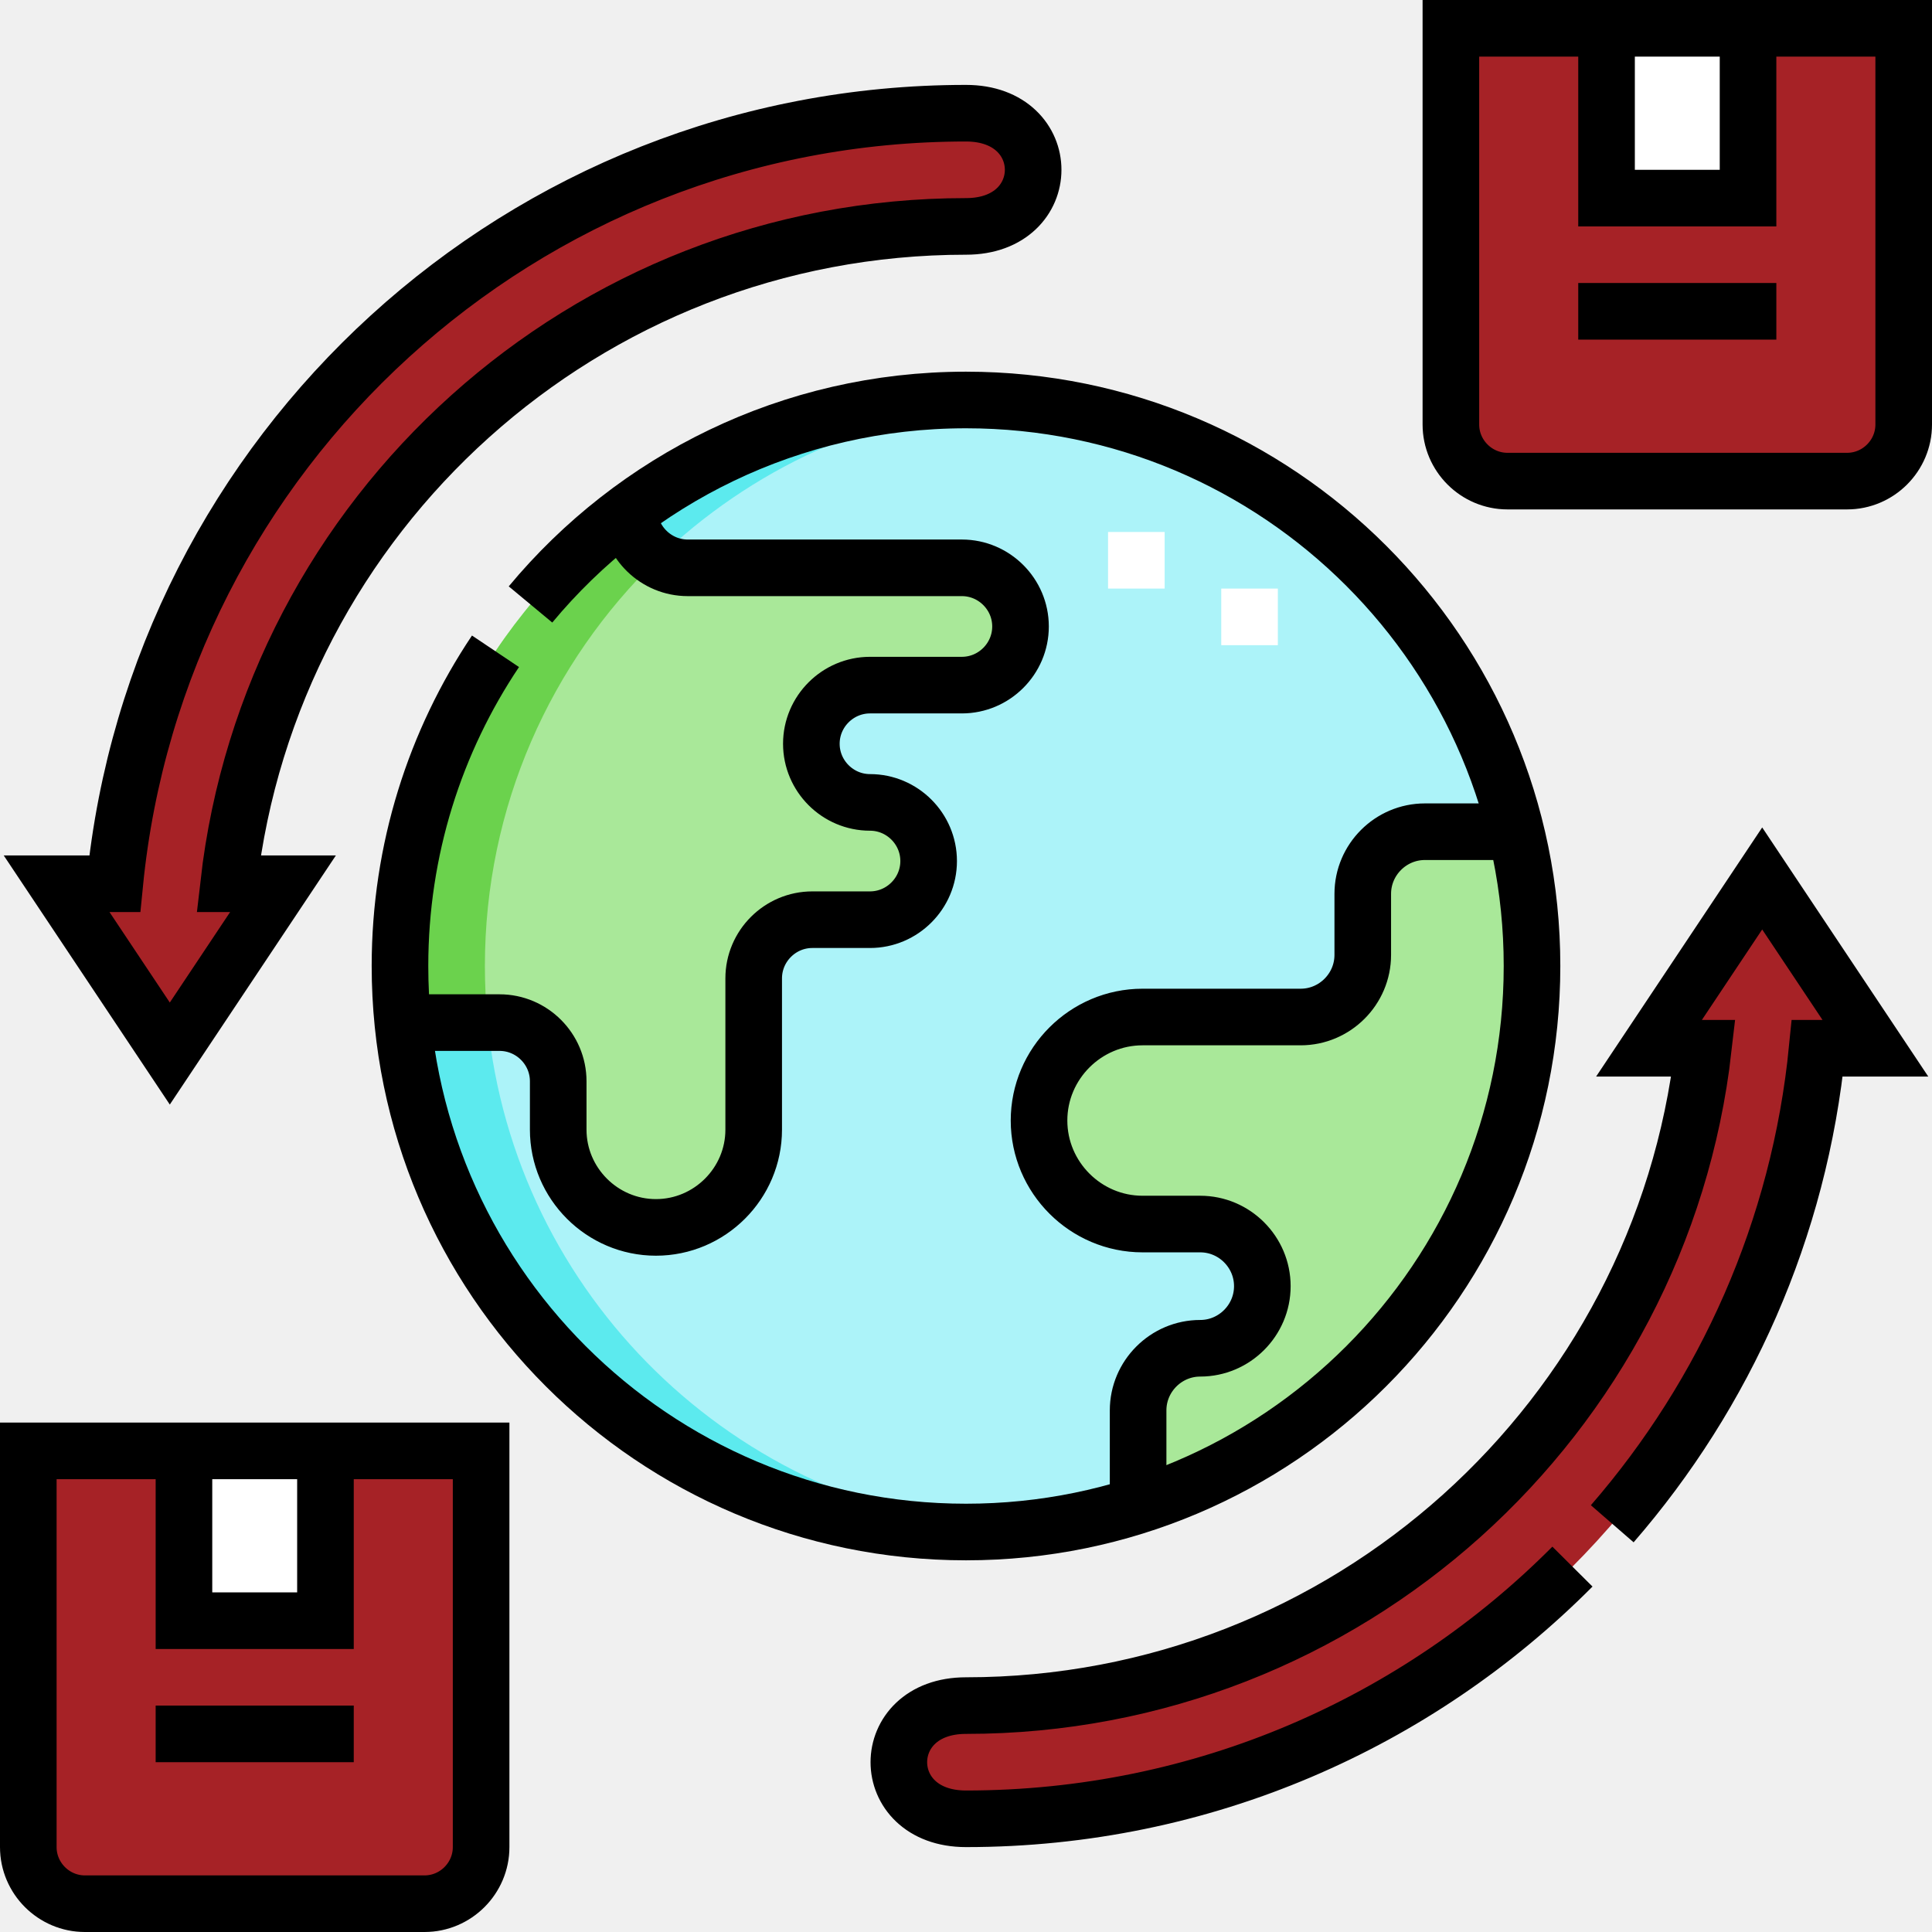
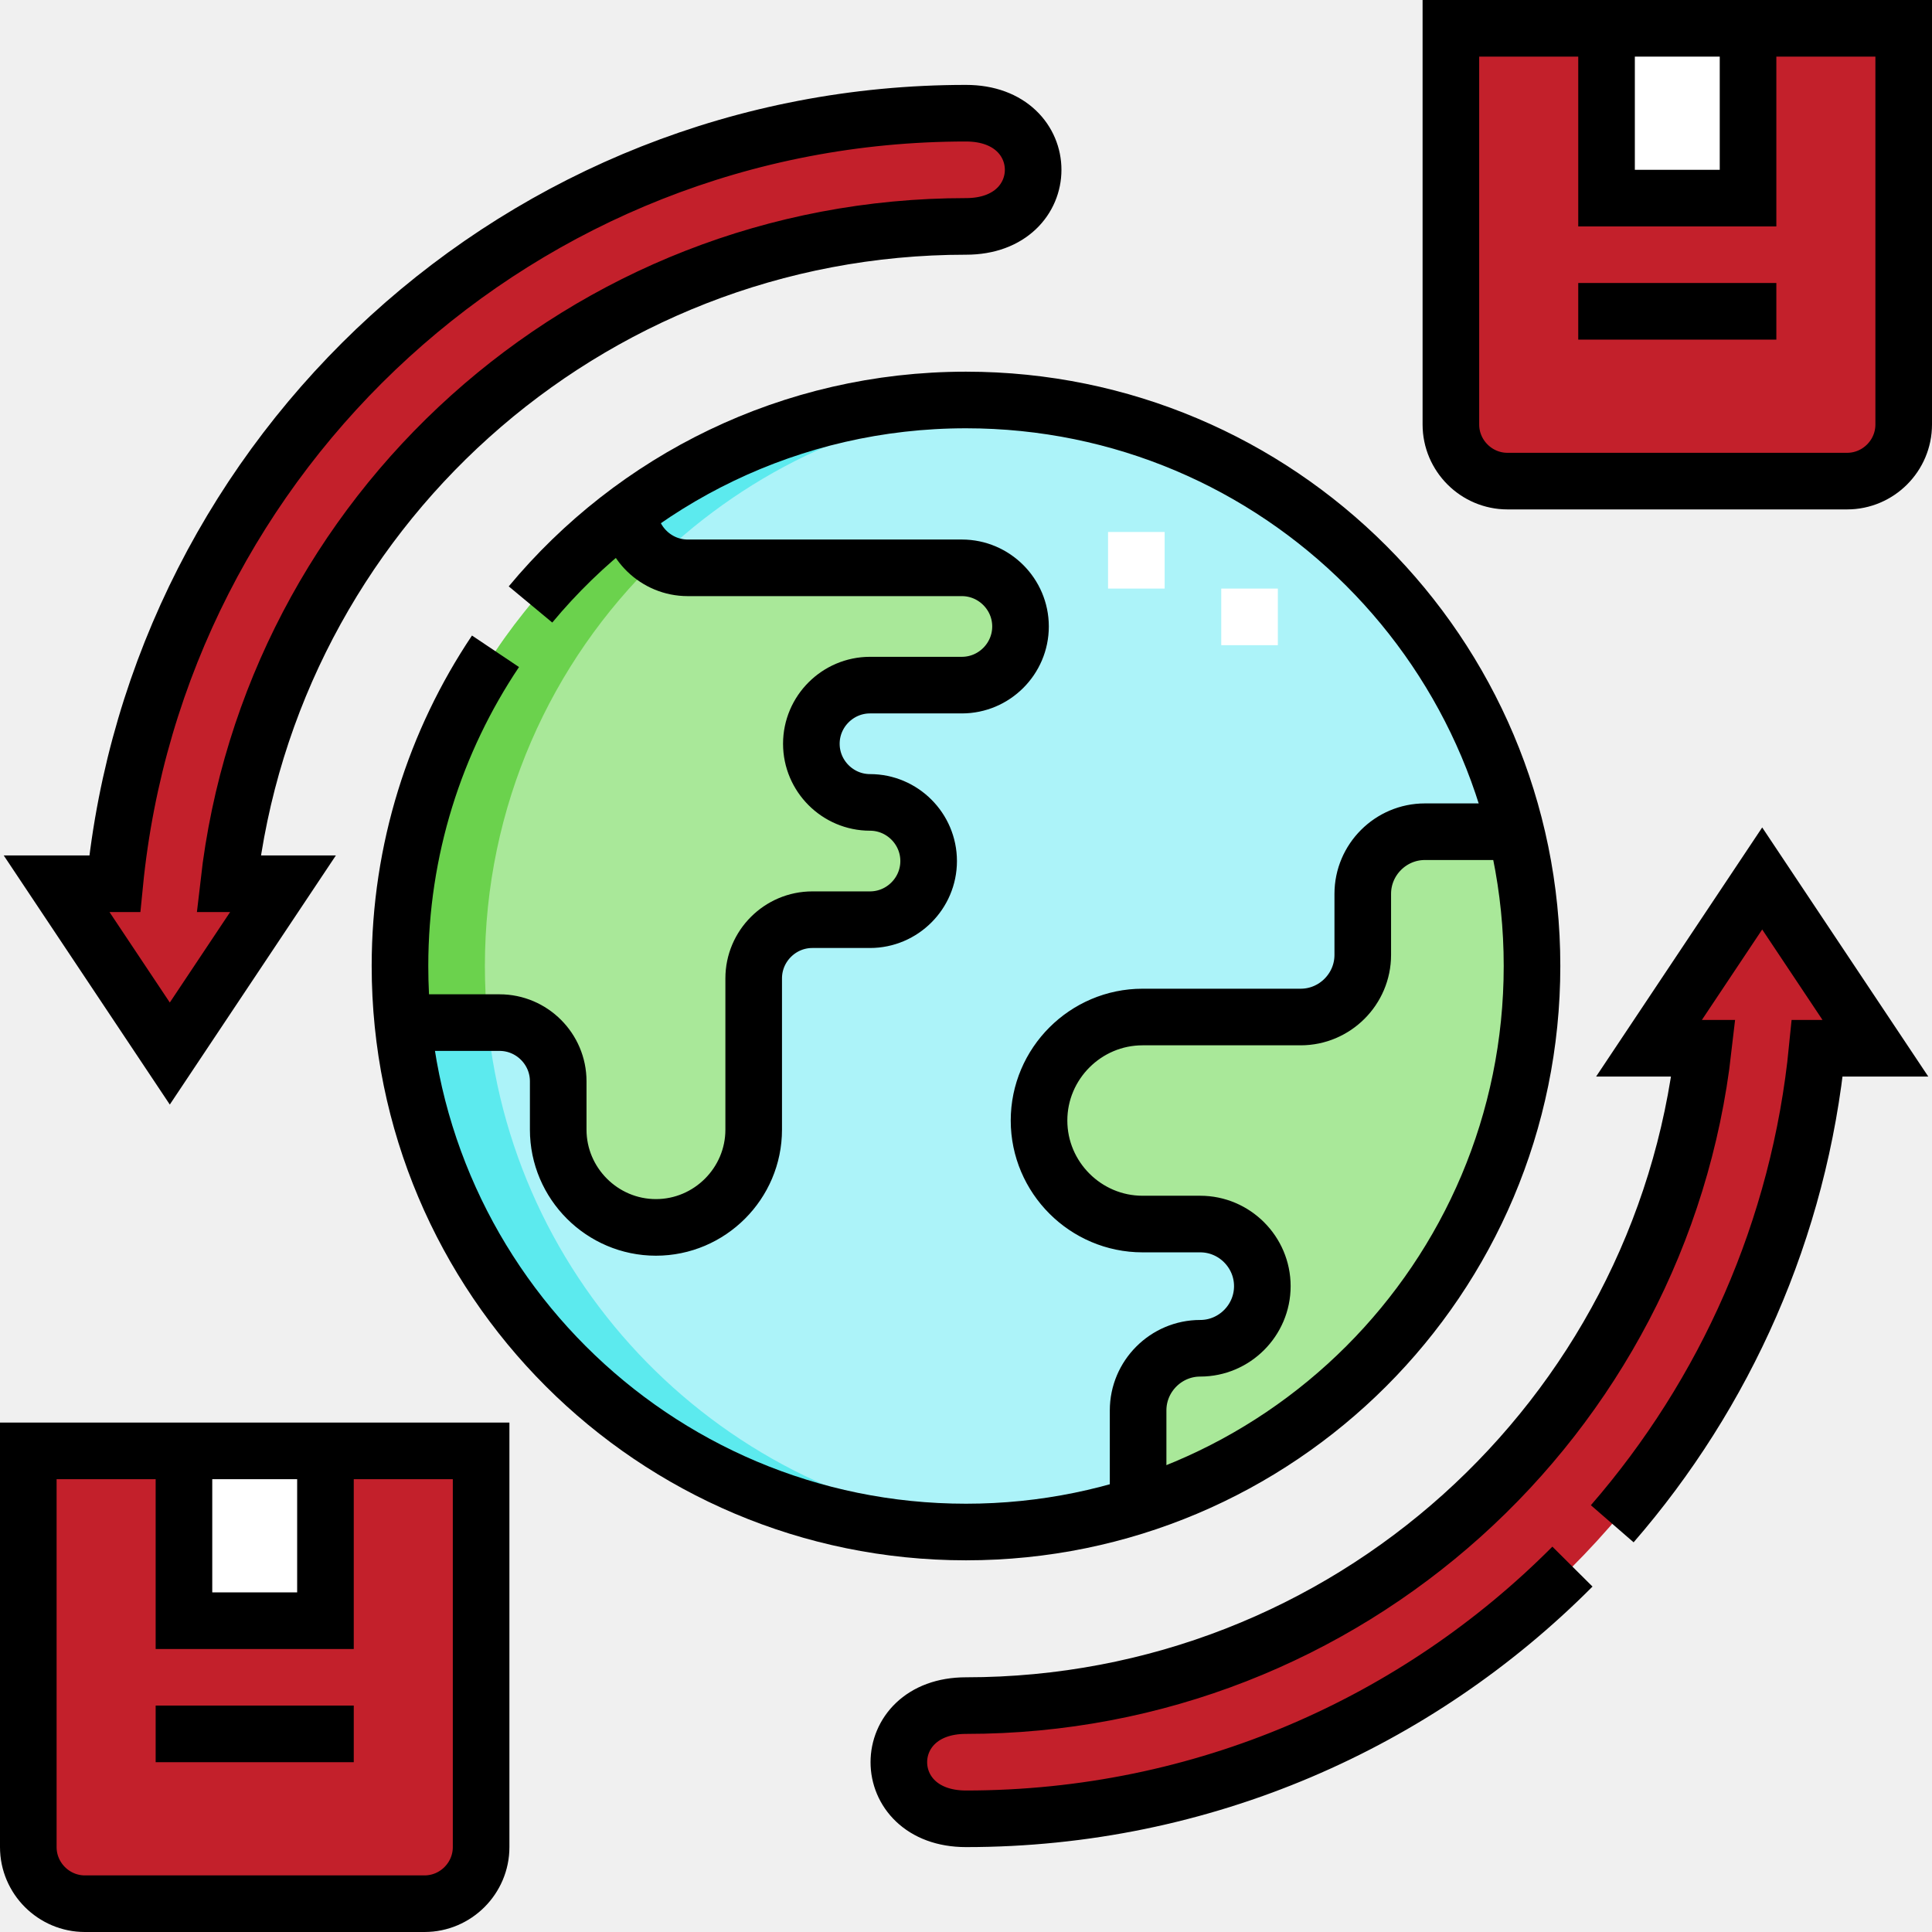
<svg xmlns="http://www.w3.org/2000/svg" version="1.1" width="512" height="512" x="0" y="0" viewBox="0 0 512 512" style="enable-background:new 0 0 512 512" xml:space="preserve" class="">
  <g>
    <path d="M425.75 52.5h37.5v-45h-37.5v45zm-377 377h37.5v-45h-37.5v45z" style="fill-rule:evenodd;clip-rule:evenodd;" fill="#ffffff" data-original="#ffffff" class="" />
-     <path d="M463.25 52.5h-37.5v-45H384.5v105c0 8.25 6.75 15 15 15h90c8.25 0 15-6.75 15-15V7.5h-41.25v45zm-377 377h-37.5v-45H7.5v105c0 8.25 6.75 15 15 15h90c8.25 0 15-6.75 15-15v-105H86.25v45z" style="fill-rule:evenodd;clip-rule:evenodd;" fill="#a62226" data-original="#fec463" class="" opacity="1" />
+     <path d="M463.25 52.5h-37.5v-45H384.5v105c0 8.25 6.75 15 15 15h90c8.25 0 15-6.75 15-15V7.5h-41.25v45zm-377 377h-37.5v-45H7.5v105c0 8.25 6.75 15 15 15h90c8.25 0 15-6.75 15-15v-105H86.25v45z" style="fill-rule:evenodd;clip-rule:evenodd;" fill="#c3202b" data-original="#fec463" class="" opacity="1" />
    <path d="M246.1 228.186c0 8.548-6.994 15.542-15.541 15.542h-15.282c-8.547 0-15.541 6.995-15.541 15.541v40.103c0 14.246-11.656 25.902-25.902 25.902s-25.902-11.656-25.902-25.902v-12.83c0-8.547-6.997-15.541-15.542-15.541h-25.65c7.526 75.8 71.479 135 149.259 135 15.903 0 31.229-2.475 45.612-7.061v-25.174c0-9.052 7.407-16.46 16.46-16.46s16.46-7.408 16.46-16.46-7.408-16.46-16.46-16.46h-15.284c-15.087 0-27.433-12.345-27.433-27.433 0-15.089 12.344-27.433 27.433-27.433h41.9c9.053 0 16.46-7.408 16.46-16.46v-16.186c0-9.052 7.407-16.46 16.46-16.46h24.146C385.776 154.748 326.581 106 256 106c-33.444 0-64.332 10.945-89.276 29.449.275 8.311 7.16 15.031 15.532 15.031h72.651c8.545 0 15.541 6.993 15.541 15.541s-6.994 15.542-15.541 15.542h-24.348c-8.547 0-15.542 6.993-15.542 15.541s6.994 15.541 15.542 15.541c8.547 0 15.541 6.993 15.541 15.541z" style="fill-rule:evenodd;clip-rule:evenodd;" fill="#acf3f9" data-original="#acf3f9" class="" />
    <path d="M302.788 269.519c-15.089 0-27.433 12.345-27.433 27.433s12.346 27.433 27.433 27.433h15.284c9.052 0 16.46 7.408 16.46 16.46 0 9.053-7.407 16.46-16.46 16.46s-16.46 7.408-16.46 16.46v25.174C362.152 379.637 406 322.939 406 256c0-12.262-1.471-24.18-4.247-35.587h-24.146c-9.052 0-16.46 7.408-16.46 16.46v16.186c0 9.053-7.408 16.46-16.46 16.46h-41.899zm-72.229-25.791c8.547 0 15.541-6.993 15.541-15.542 0-8.548-6.993-15.541-15.541-15.541s-15.542-6.994-15.542-15.541c0-8.548 6.995-15.541 15.542-15.541h24.348c8.548 0 15.541-6.994 15.541-15.542s-6.996-15.541-15.541-15.541h-72.651c-8.372 0-15.256-6.721-15.532-15.032C129.879 162.78 106 206.601 106 256c0 5.062.251 10.066.741 15h25.649c8.544 0 15.542 6.994 15.542 15.541v12.83c0 14.246 11.656 25.902 25.902 25.902s25.902-11.656 25.902-25.902v-40.103c0-8.546 6.995-15.541 15.541-15.541h15.282z" style="fill-rule:evenodd;clip-rule:evenodd;" fill="#a9e899" data-original="#a9e899" class="" />
-     <path d="M60.589 234.2C71.754 136.16 154.971 60 256 60c23.727 0 23.727-30 0-30-117.603 0-214.293 89.565-225.589 204.2H15l30 45 30-45H60.589zm390.822 43.6H437l30-44.999 30 45h-15.411C470.293 392.435 373.603 482 256 482c-23.727 0-23.727-30 0-30 101.029 0 184.246-76.16 195.411-174.2z" style="fill-rule:evenodd;clip-rule:evenodd;" fill="#a62226" data-original="#fdef8e" class="" opacity="1" />
+     <path d="M60.589 234.2C71.754 136.16 154.971 60 256 60c23.727 0 23.727-30 0-30-117.603 0-214.293 89.565-225.589 204.2H15l30 45 30-45H60.589zm390.822 43.6H437l30-44.999 30 45h-15.411C470.293 392.435 373.603 482 256 482c-23.727 0-23.727-30 0-30 101.029 0 184.246-76.16 195.411-174.2z" style="fill-rule:evenodd;clip-rule:evenodd;" fill="#c3202b" data-original="#fdef8e" class="" opacity="1" />
    <path d="M267.25 405.584C194.63 400.2 136.4 343.112 129.24 271h-22.5c7.526 75.8 71.479 135 149.259 135 3.785 0 7.537-.14 11.251-.416zM166.723 135.449c.176 5.287 3.001 9.984 7.475 12.762 24.479-23.692 57-39.123 93.074-41.793-3.69-.32-7.567-.418-11.272-.418-33.444 0-64.332 10.945-89.277 29.449z" style="fill-rule:evenodd;clip-rule:evenodd;" fill="#5ceaee" data-original="#5ceaee" class="" />
    <path d="M106.74 271h22.5c-.49-4.934-.741-9.938-.741-15 0-42.308 17.516-80.525 45.691-107.794-4.335-2.654-7.288-7.372-7.467-12.757C129.879 162.78 106 206.601 106 256c0 5.062.251 10.066.74 15z" style="fill-rule:evenodd;clip-rule:evenodd;" fill="#6bd24d" data-original="#6bd24d" />
-     <path d="M243.6 60.397c4.102-.255 8.234-.397 12.4-.397 23.727 0 23.727-30 0-30-5.851 0-11.648.231-17.387.666 13.932 3.734 16.381 22.388 4.987 29.731zm24.799 391.206c-4.101.255-8.234.397-12.4.397-23.727 0-23.727 30 0 30 5.851 0 11.648-.231 17.387-.666-13.932-3.734-16.38-22.388-4.987-29.731z" style="fill-rule:evenodd;clip-rule:evenodd;" fill="#a62226" data-original="#fee026" class="" opacity="1" />
-     <path d="M30 384.5H7.5v105c0 8.25 6.75 15 15 15H45c-8.25 0-15-6.75-15-15v-105zm377-377h-22.5v105c0 8.25 6.75 15 15 15H422c-8.25 0-15-6.75-15-15V7.5z" style="fill-rule:evenodd;clip-rule:evenodd;" fill="#a62226" data-original="#fb8e4b" class="" opacity="1" />
+     <path d="M243.6 60.397c4.102-.255 8.234-.397 12.4-.397 23.727 0 23.727-30 0-30-5.851 0-11.648.231-17.387.666 13.932 3.734 16.381 22.388 4.987 29.731zm24.799 391.206c-4.101.255-8.234.397-12.4.397-23.727 0-23.727 30 0 30 5.851 0 11.648-.231 17.387-.666-13.932-3.734-16.38-22.388-4.987-29.731z" style="fill-rule:evenodd;clip-rule:evenodd;" fill="#c3202b" data-original="#fee026" class="" opacity="1" />
+     <path d="M30 384.5H7.5v105c0 8.25 6.75 15 15 15H45c-8.25 0-15-6.75-15-15v-105zm377-377h-22.5v105c0 8.25 6.75 15 15 15H422c-8.25 0-15-6.75-15-15V7.5z" style="fill-rule:evenodd;clip-rule:evenodd;" fill="#c3202b" data-original="#fb8e4b" class="" opacity="1" />
    <path d="M301.144 155.979v-15m30 30v-15" style="fill-rule:evenodd;clip-rule:evenodd;stroke-width:15;stroke-miterlimit:22.926;" fill-rule="evenodd" clip-rule="evenodd" fill="none" stroke="#ffffff" stroke-width="15" stroke-miterlimit="22.926" data-original="#ffffff" />
    <path d="M401.753 220.413h-24.146c-9.052 0-16.46 7.408-16.46 16.46v16.186c0 9.053-7.408 16.46-16.46 16.46h-41.9c-15.089 0-27.433 12.345-27.433 27.433s12.346 27.433 27.433 27.433h15.284c9.052 0 16.46 7.408 16.46 16.46 0 9.053-7.407 16.46-16.46 16.46s-16.46 7.408-16.46 16.46v25.174m-134.887-263.49c.275 8.311 7.16 15.031 15.532 15.031h72.651c8.545 0 15.541 6.993 15.541 15.541s-6.994 15.542-15.541 15.542h-24.348c-8.547 0-15.542 6.993-15.542 15.541s6.994 15.541 15.542 15.541 15.541 6.993 15.541 15.541-6.994 15.542-15.541 15.542h-15.282c-8.547 0-15.541 6.995-15.541 15.541v40.103c0 14.246-11.656 25.902-25.902 25.902s-25.902-11.656-25.902-25.902v-12.83c0-8.547-6.997-15.541-15.542-15.541h-25.847M384.5 7.5h120v105c0 8.25-6.75 15-15 15h-90c-8.25 0-15-6.75-15-15V7.5z" style="fill-rule:evenodd;clip-rule:evenodd;stroke-width:15;stroke-miterlimit:22.926;" fill-rule="evenodd" clip-rule="evenodd" fill="none" stroke="#000000" stroke-width="15" stroke-miterlimit="22.926" data-original="#000000" class="" />
    <path d="M463.25 7.5v45h-37.5v-45m-7.5 75h52.5M7.5 384.5h120v105c0 8.25-6.75 15-15 15h-90c-8.25 0-15-6.75-15-15v-105z" style="fill-rule:evenodd;clip-rule:evenodd;stroke-width:15;stroke-miterlimit:22.926;" fill-rule="evenodd" clip-rule="evenodd" fill="none" stroke="#000000" stroke-width="15" stroke-miterlimit="22.926" data-original="#000000" class="" />
    <path d="M86.25 384.5v45h-37.5v-45m-7.5 74.999h52.5M75 234.2l-30 44.999-30-45h15.411C41.707 119.565 138.397 30 256 30c23.727 0 23.727 30 0 30-101.029 0-184.246 76.16-195.411 174.2H75zm341.712 180.967C375.655 456.442 318.814 482 256 482c-23.727 0-23.727-30 0-30 101.029 0 184.246-76.16 195.411-174.2H437l30-44.999 30 45h-15.411c-4.727 47.973-24.416 91.55-54.329 126.015" style="fill-rule:evenodd;clip-rule:evenodd;stroke-width:15;stroke-miterlimit:22.926;" fill-rule="evenodd" clip-rule="evenodd" fill="none" stroke="#000000" stroke-width="15" stroke-miterlimit="22.926" data-original="#000000" class="" />
    <path d="M131.311 172.598C115.327 196.447 106 225.133 106 256c0 82.843 67.157 150 150 150s150-67.157 150-150-67.157-150-150-150c-46.412 0-87.897 21.081-115.411 54.188" style="fill-rule:evenodd;clip-rule:evenodd;stroke-width:15;stroke-miterlimit:22.926;" fill-rule="evenodd" clip-rule="evenodd" fill="none" stroke="#000000" stroke-width="15" stroke-miterlimit="22.926" data-original="#000000" class="" />
  </g>
</svg>
